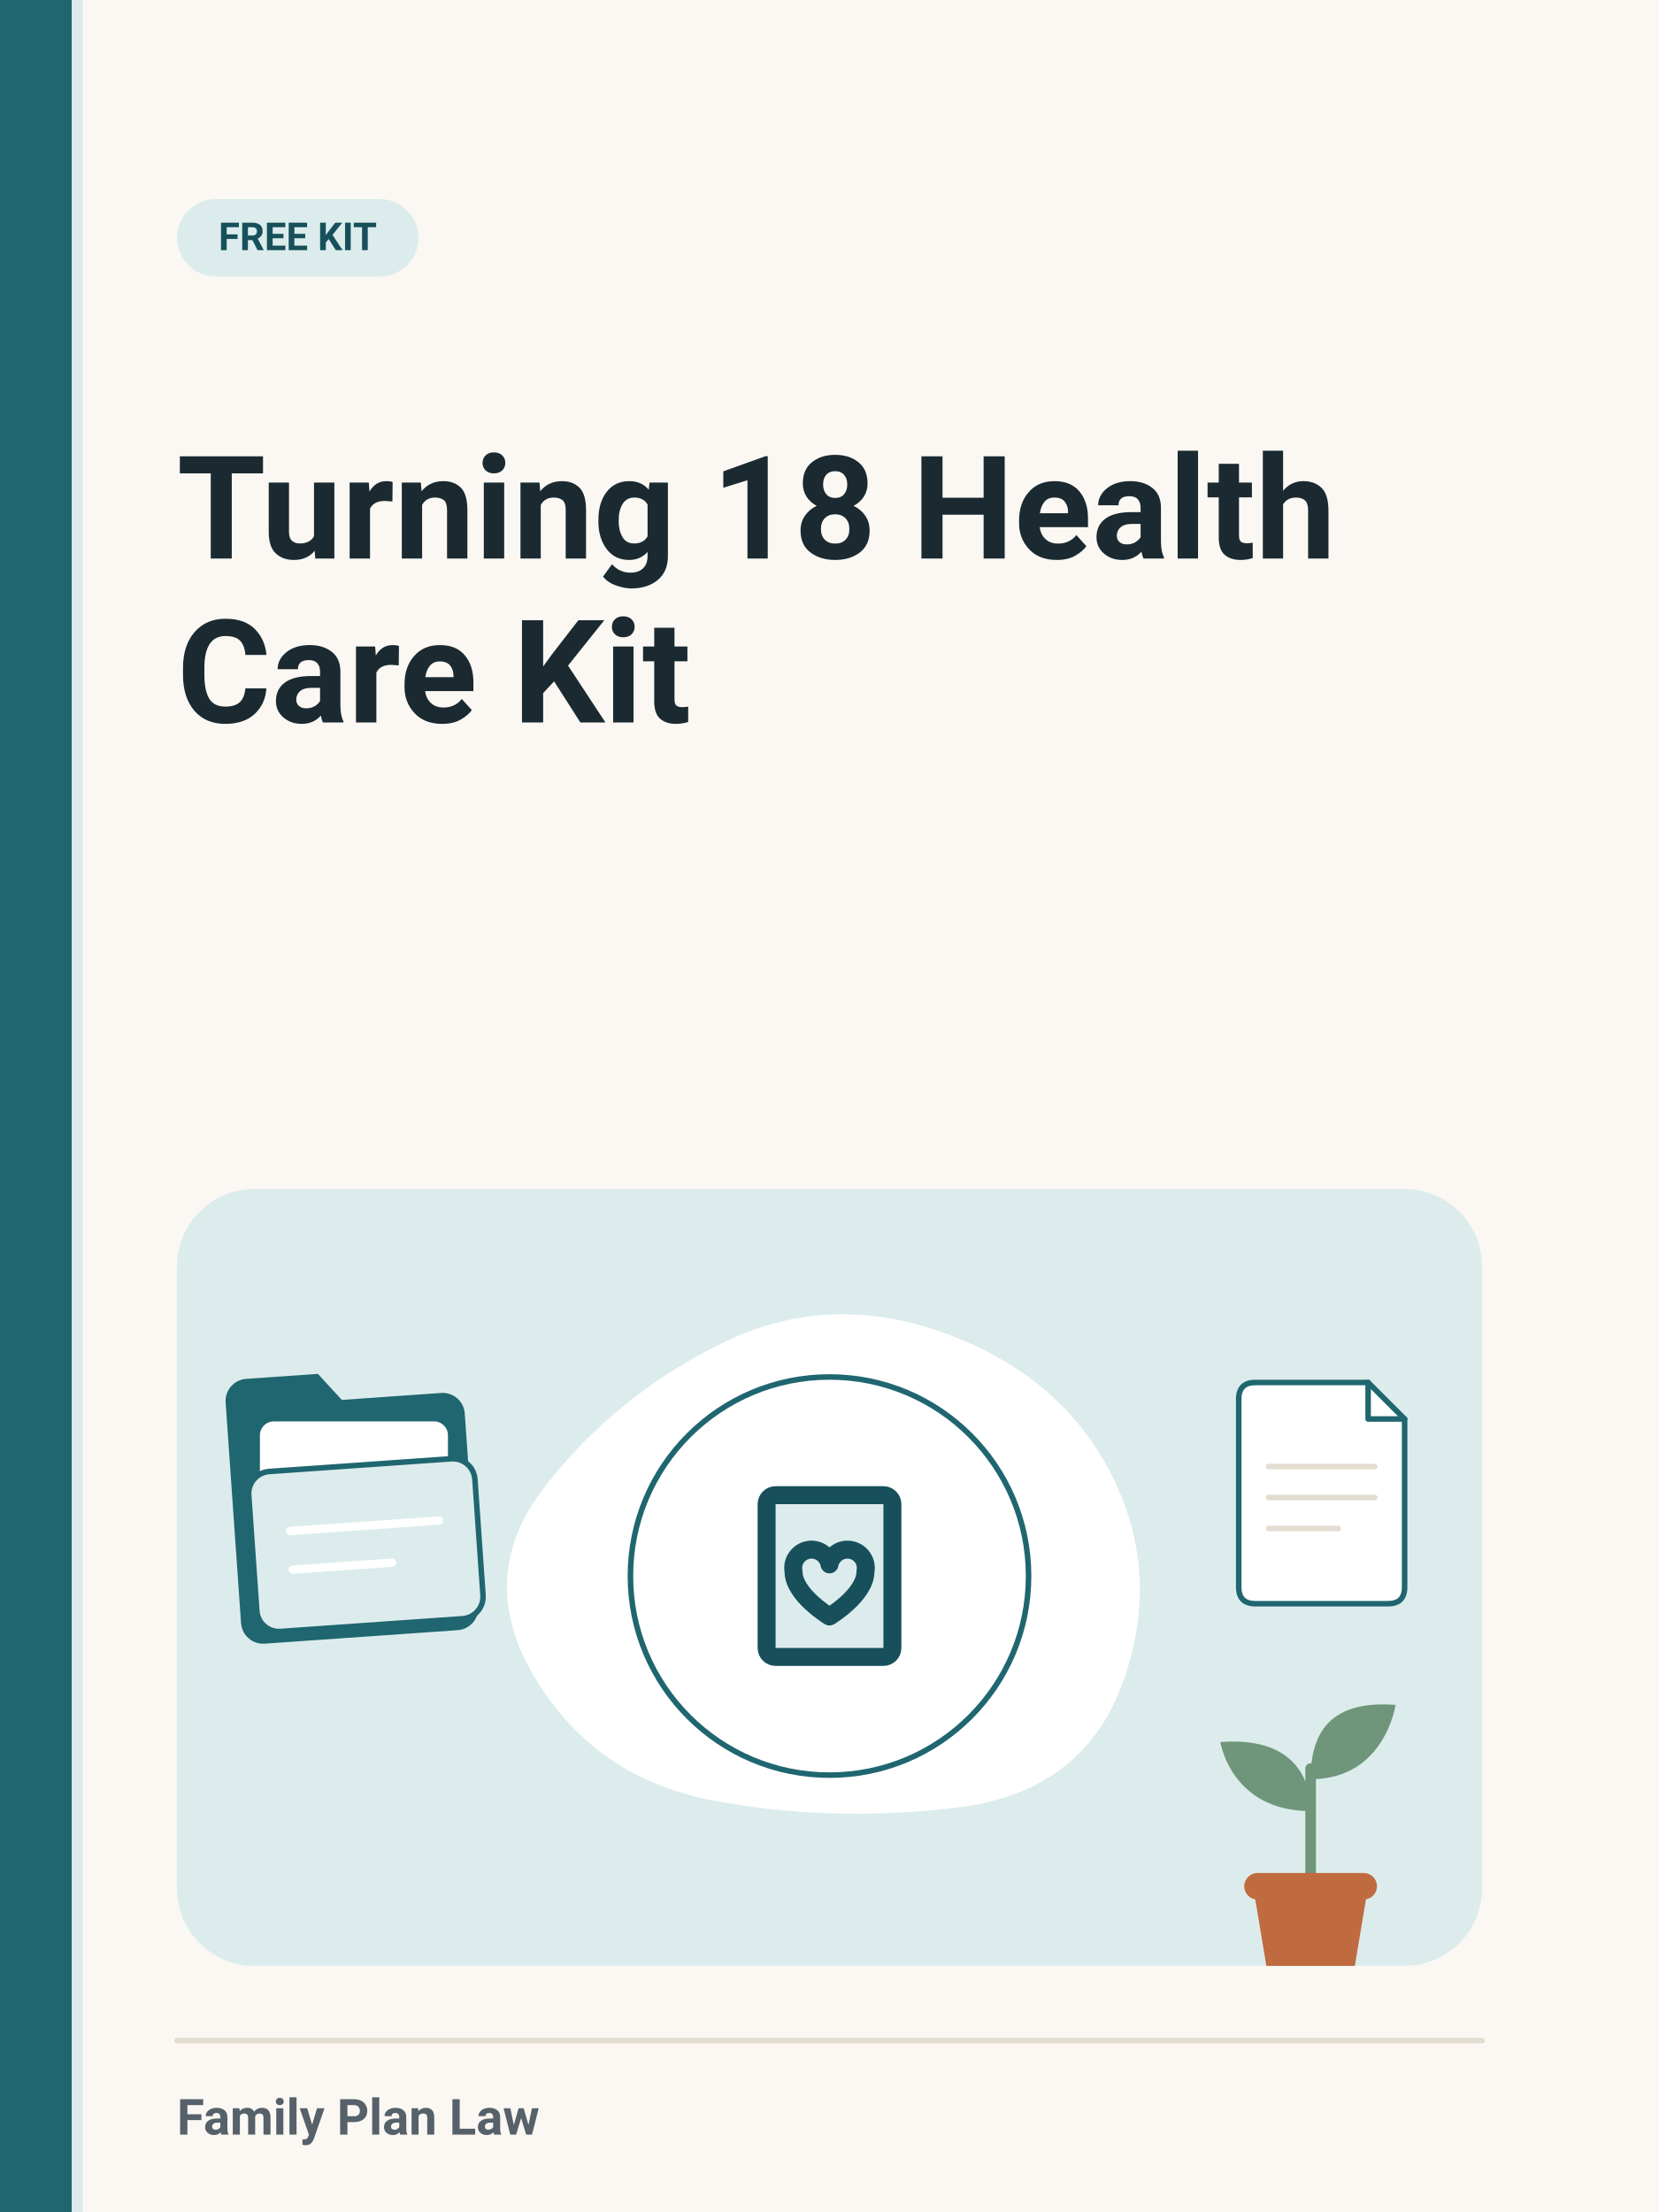
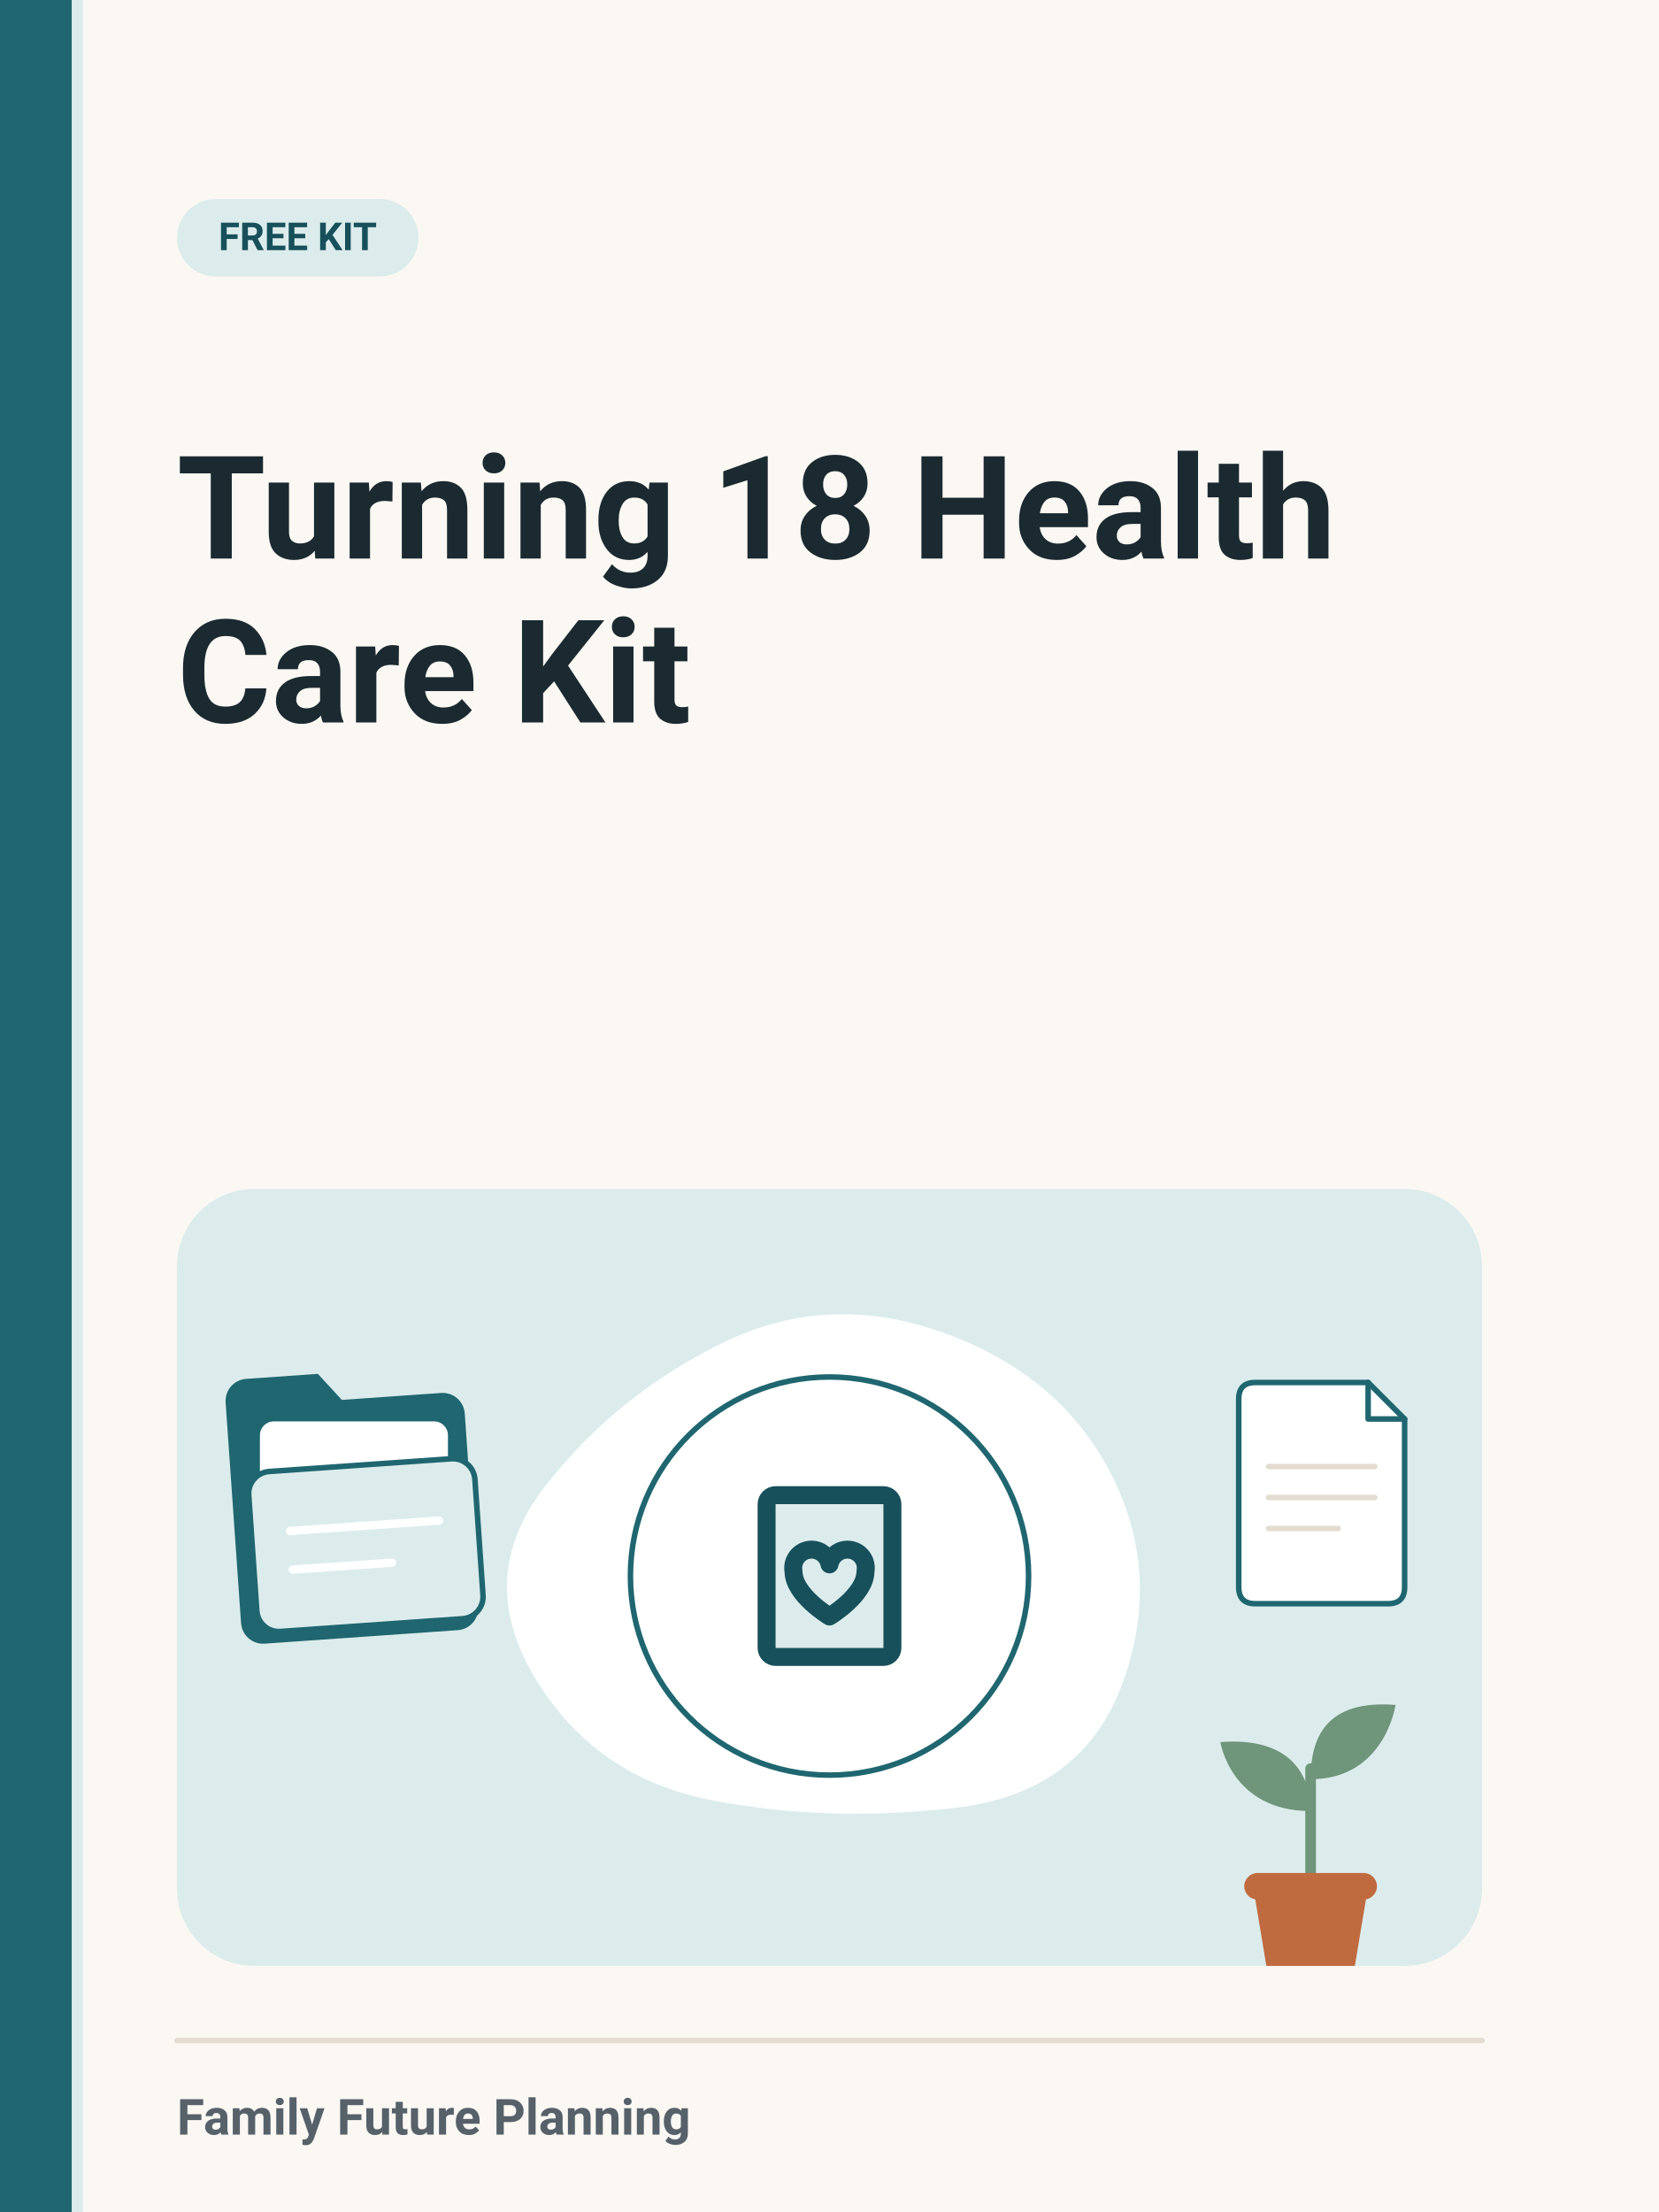
<svg xmlns="http://www.w3.org/2000/svg" viewBox="0 0 600 800" role="img" aria-labelledby="_R_0_-t _R_0_-d" width="600" height="800">
  <rect width="600" height="800" style="fill:#fbf8f3" />
  <rect width="26" height="800" style="fill:#1f6670" />
  <rect x="26" width="4" height="800" style="fill:#dcecec" />
  <g>
    <rect x="64" y="72" width="87.36" height="28" rx="14" style="fill:#dcecec" />
    <text x="107.68" y="90.48" font-size="14" font-weight="600" text-anchor="middle" style="fill:#17505b;font-family:system-ui, -apple-system, &quot;Segoe UI&quot;, Roboto, sans-serif">FREE KIT</text>
  </g>
  <text x="64" y="202" font-size="52" font-weight="700" text-anchor="start" style="fill:#1b2a30;font-family:system-ui, -apple-system, &quot;Segoe UI&quot;, Roboto, sans-serif">Turning 18 Health</text>
  <text x="64" y="261.28" font-size="52" font-weight="700" text-anchor="start" style="fill:#1b2a30;font-family:system-ui, -apple-system, &quot;Segoe UI&quot;, Roboto, sans-serif">Care Kit</text>
  <rect x="64" y="430" width="472" height="281" rx="28" style="fill:#dcecec" />
  <g>
    <path d="M 402.2 533.8 Q 420.3 570.0 405.8 609.2 Q 391.2 648.5 345.6 653.8 Q 300.0 659.2 257.6 651.1 Q 215.1 643.0 193.3 606.5 Q 171.5 570.0 197.5 537.1 Q 223.4 504.1 261.7 485.5 Q 300.0 466.9 342.0 482.3 Q 384.1 497.7 402.2 533.8 Z" style="fill:#ffffff" />
    <circle cx="300" cy="570" r="72" style="fill:#ffffff" />
    <circle cx="300" cy="570" r="72" style="fill:none;stroke:#1f6670" stroke-width="2" />
    <g transform="translate(261 531) scale(3.25)">
      <g style="stroke:#17505b;color:#17505b" fill="none" stroke-width="2" stroke-linecap="round" stroke-linejoin="round">
        <path d="M6 3h12a1 1 0 0 1 1 1v16a1 1 0 0 1-1 1H6a1 1 0 0 1-1-1V4a1 1 0 0 1 1-1z" fill="#dcecec" />
        <path d="M12 16.5s-4-2.4-4-5a2 2 0 0 1 4-.8 2 2 0 0 1 4 .8c0 2.6-4 5-4 5z" />
      </g>
    </g>
    <g>
      <g transform="rotate(-4 129 540)">
        <path d="M84 504 a8 8 0 0 1 8-8 h26 l8 10 h36 a8 8 0 0 1 8 8 v70 a8 8 0 0 1-8 8 h-70 a8 8 0 0 1-8-8z" style="fill:#1f6670" />
        <rect x="94" y="514" width="68" height="50" rx="5" style="fill:#ffffff" transform="rotate(4 128 540)" />
        <rect x="90" y="530" width="82" height="58" rx="8" style="fill:#dcecec" stroke="#1f6670" stroke-width="2" />
        <line x1="104" x2="158" y1="552" y2="552" style="stroke:#ffffff" stroke-width="3" stroke-linecap="round" />
        <line x1="104" x2="140" y1="566" y2="566" style="stroke:#ffffff" stroke-width="3" stroke-linecap="round" />
      </g>
      <g transform="translate(448 500)">
        <path d="M 0 6 Q 0 0 6 0 H 46.8 L 60 13.2 V 74 Q 60 80 54 80 H 6 Q 0 80 0 74 Z" style="fill:#ffffff;stroke:#1f6670" stroke-width="2" stroke-linecap="round" stroke-linejoin="round" />
        <path d="M 46.8 0 V 13.2 H 60" style="fill:none;stroke:#1f6670" stroke-width="2" stroke-linecap="round" stroke-linejoin="round" />
        <line x1="10.8" x2="49.2" y1="30.4" y2="30.4" style="stroke:#e3dcd0" stroke-width="2" stroke-linecap="round" stroke-linejoin="round" />
        <line x1="10.8" x2="49.2" y1="41.6" y2="41.6" style="stroke:#e3dcd0" stroke-width="2" stroke-linecap="round" stroke-linejoin="round" />
        <line x1="10.8" x2="36" y1="52.8" y2="52.8" style="stroke:#e3dcd0" stroke-width="2" stroke-linecap="round" stroke-linejoin="round" />
      </g>
      <g transform="translate(474 711) scale(0.8)">
        <g transform="translate(0 -34) scale(1.2)">
          <path d="M 0 0 V -46" style="stroke:#6f957a;fill:none" stroke-width="4" stroke-linecap="round" stroke-linejoin="round" />
          <path d="M 0 -30 C -30 -30 -34 -56 -34 -56 C -8 -58 0 -44 0 -30 Z" style="fill:#6f957a" />
          <path d="M 0 -42 C 28 -42 32 -70 32 -70 C 6 -72 0 -58 0 -42 Z" style="fill:#6f957a" />
        </g>
        <path d="M -26 -36 H 26 L 20 0 H -20 Z" style="fill:#c06a40" />
        <rect x="-30" y="-42" width="60" height="12" rx="6" style="fill:#c06a40" />
      </g>
    </g>
  </g>
  <line x1="64" x2="536" y1="738" y2="738" style="stroke:#e3dcd0" stroke-width="2" stroke-linecap="round" stroke-linejoin="round" />
-   <text x="64" y="772" font-size="18" font-weight="700" text-anchor="start" style="fill:#56616a;font-family:system-ui, -apple-system, &quot;Segoe UI&quot;, Roboto, sans-serif">Family Plan Law</text>
+   <text x="64" y="772" font-size="18" font-weight="700" text-anchor="start" style="fill:#56616a;font-family:system-ui, -apple-system, &quot;Segoe UI&quot;, Roboto, sans-serif">Family Future Planning</text>
</svg>
